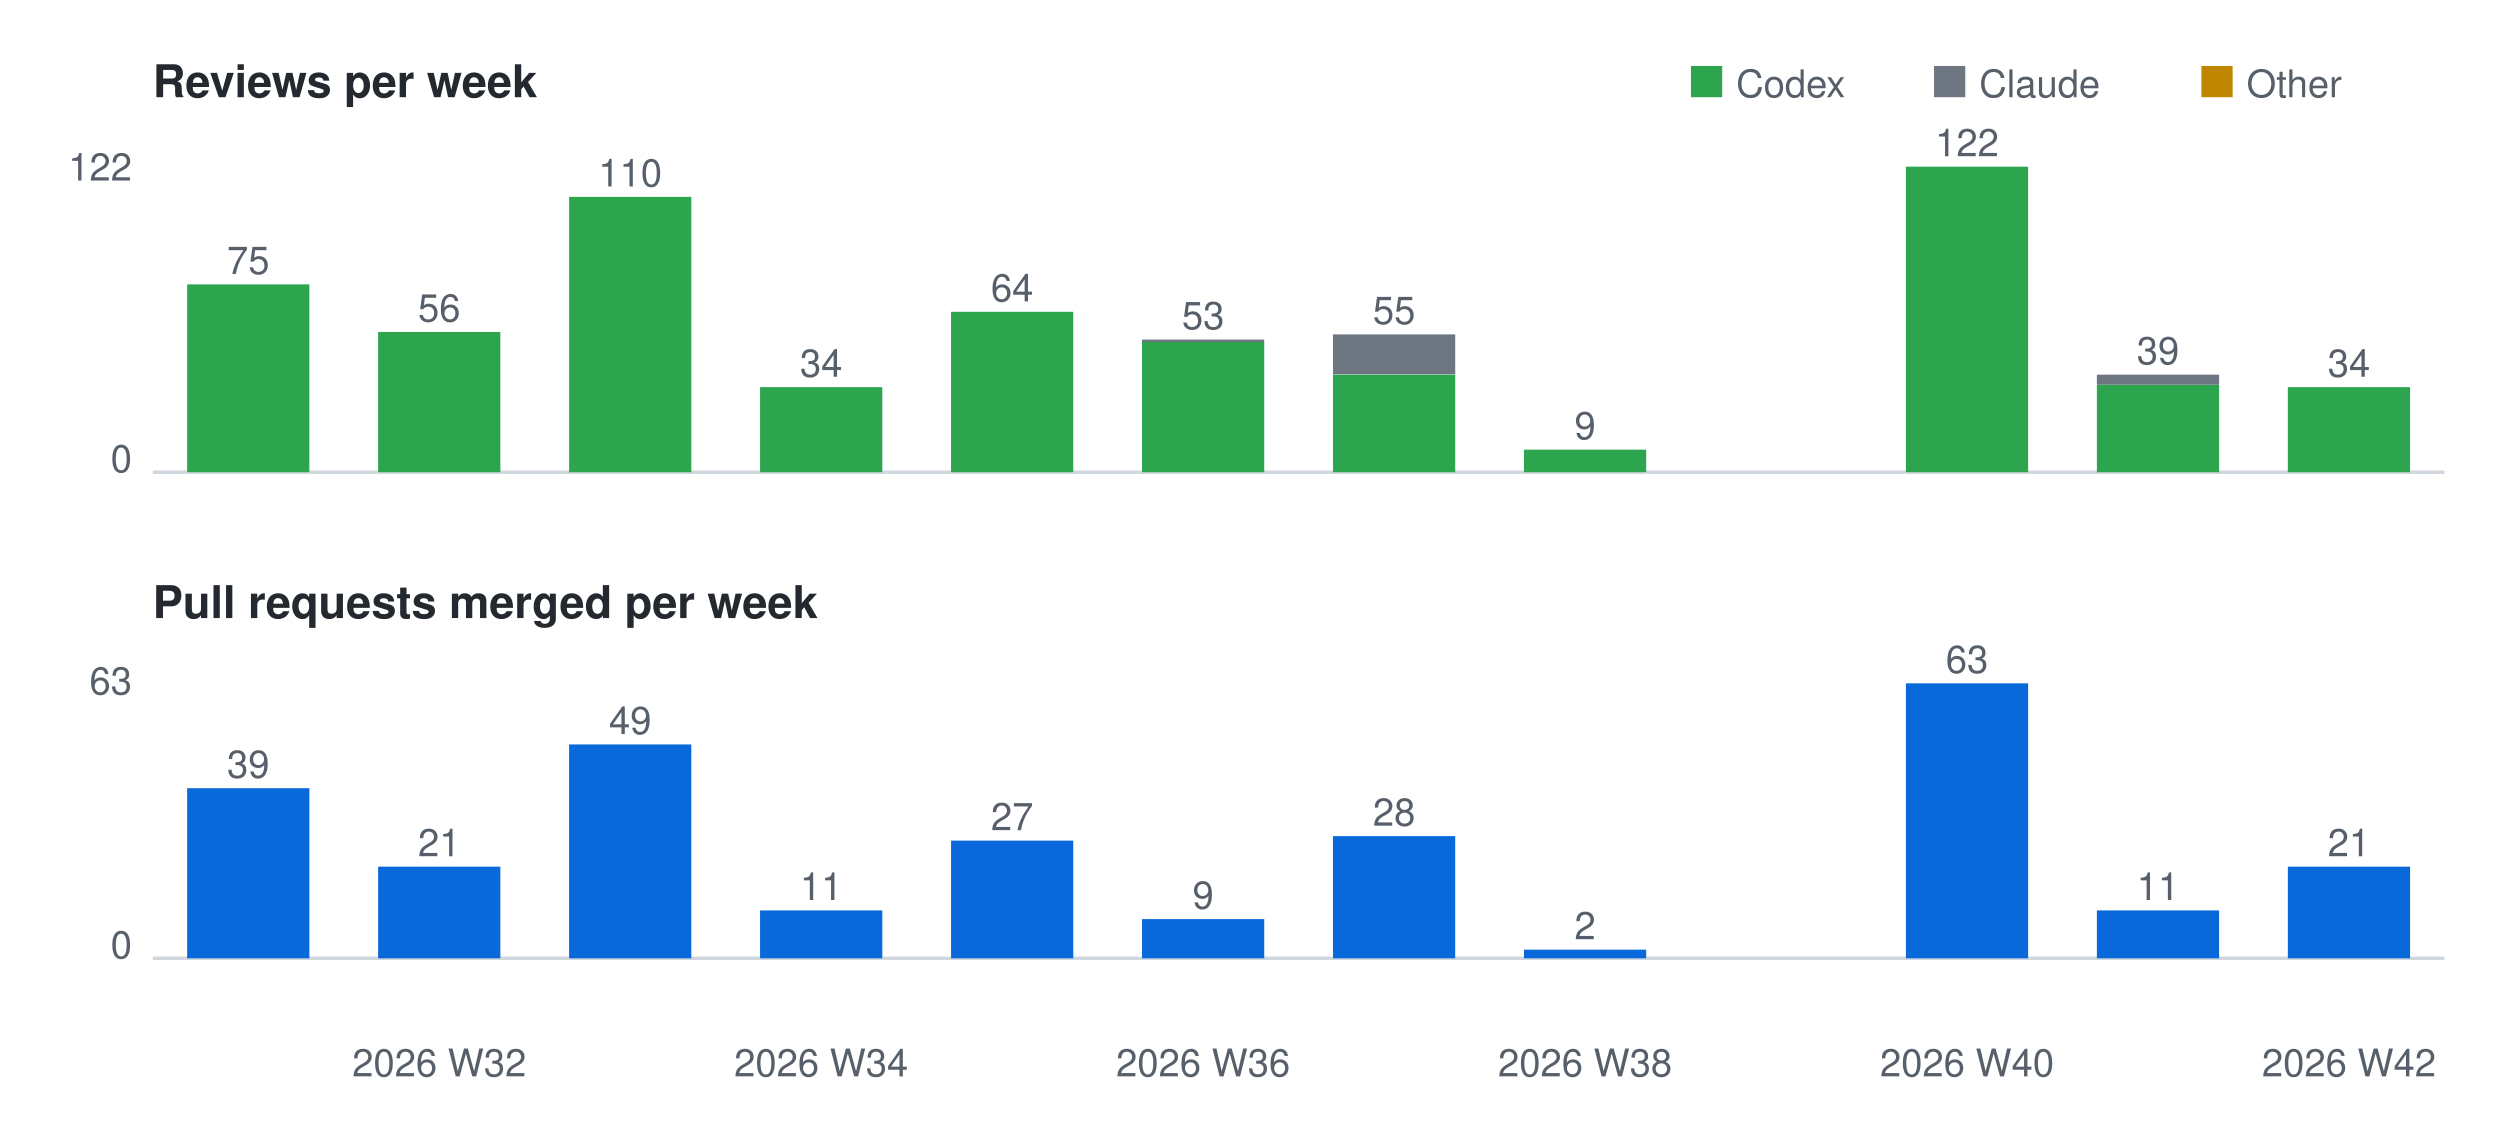
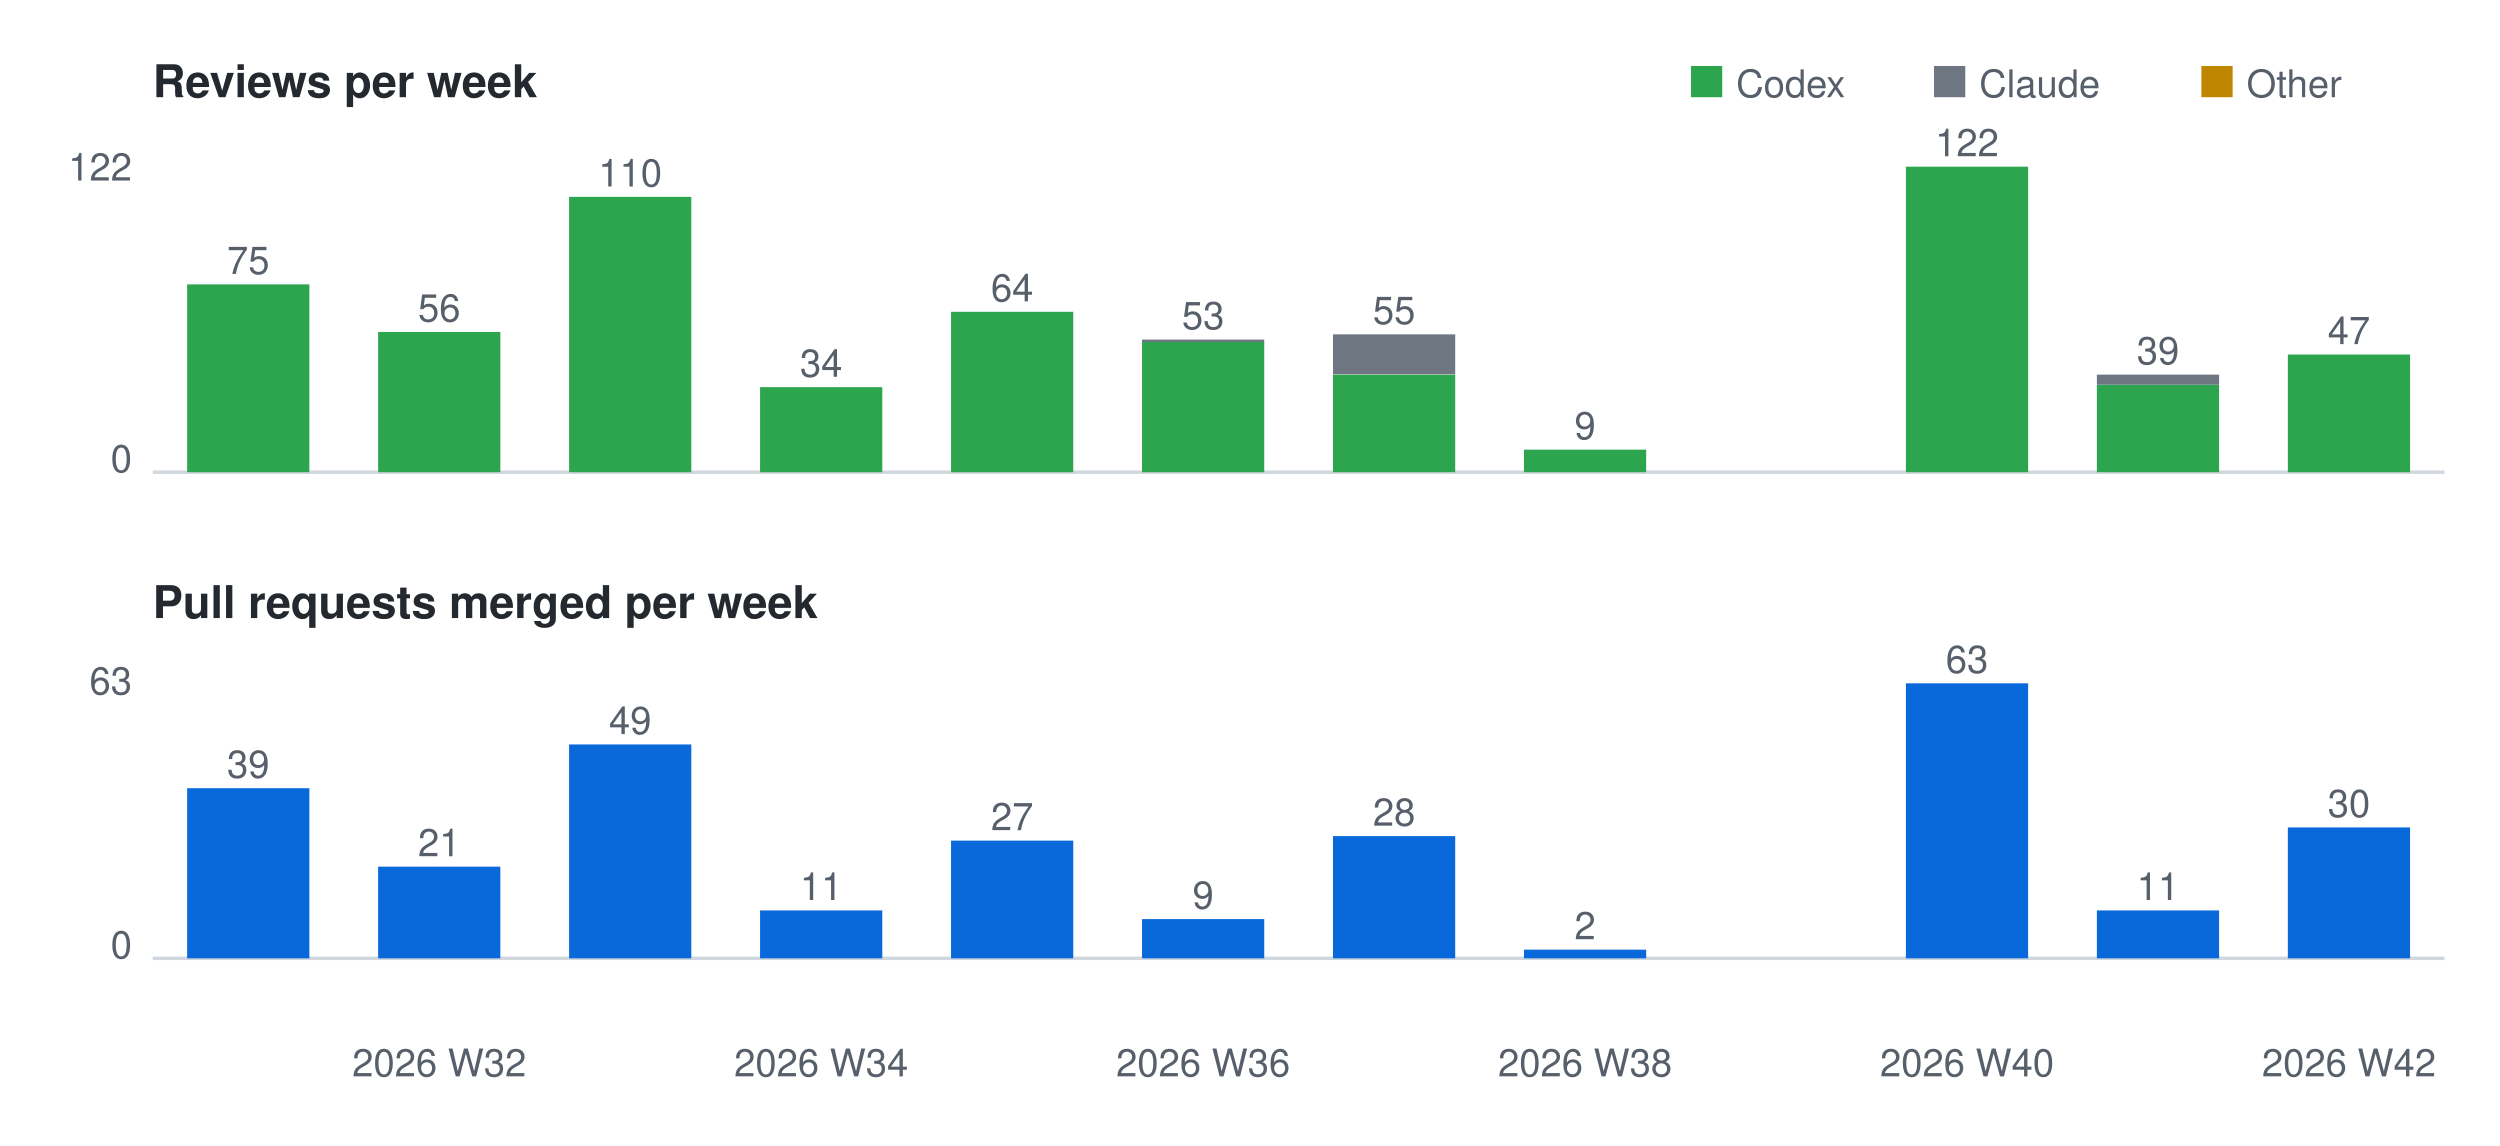
<svg xmlns="http://www.w3.org/2000/svg" width="720" height="330" viewBox="0 0 720 330" role="img" aria-label="Weekly reviews and merged pull requests">
  <style>text{font:11px -apple-system,Segoe UI,Helvetica,Arial,sans-serif;fill:#57606a}.t{font-size:13px;font-weight:600;fill:#24292f}.g{stroke:#d0d7de}.c{fill:#2da44e}.l{fill:#6e7781}.o{fill:#bf8700}.m{fill:#0969da}@media (prefers-color-scheme:dark){text{fill:#8b949e}.t{fill:#e6edf3}.g{stroke:#30363d}.c{fill:#3fb950}.l{fill:#8b949e}.o{fill:#d29922}.m{fill:#58a6ff}}</style>
  <text class="t" x="44" y="28">Reviews per week</text>
  <line class="g" x1="44" y1="136" x2="704" y2="136" />
  <text x="38" y="52" text-anchor="end">122</text>
  <text x="38" y="136" text-anchor="end">0</text>
  <rect class="c" x="53.9" y="81.9" width="35.2" height="54.1" />
  <text x="71.5" y="78.9" text-anchor="middle">75</text>
  <rect class="c" x="108.9" y="95.6" width="35.2" height="40.4" />
  <text x="126.5" y="92.6" text-anchor="middle">56</text>
  <rect class="c" x="163.9" y="56.7" width="35.2" height="79.3" />
  <text x="181.5" y="53.7" text-anchor="middle">110</text>
  <rect class="c" x="218.9" y="111.5" width="35.2" height="24.5" />
  <text x="236.5" y="108.5" text-anchor="middle">34</text>
  <rect class="c" x="273.9" y="89.8" width="35.2" height="46.2" />
  <text x="291.5" y="86.8" text-anchor="middle">64</text>
  <rect class="c" x="328.9" y="98.5" width="35.2" height="37.5" />
  <rect class="l" x="328.9" y="97.8" width="35.2" height="0.7" />
  <text x="346.5" y="94.8" text-anchor="middle">53</text>
  <rect class="c" x="383.9" y="107.9" width="35.2" height="28.1" />
  <rect class="l" x="383.9" y="96.3" width="35.2" height="11.5" />
  <text x="401.5" y="93.3" text-anchor="middle">55</text>
  <rect class="c" x="438.9" y="129.5" width="35.2" height="6.5" />
  <text x="456.5" y="126.5" text-anchor="middle">9</text>
  <rect class="c" x="548.9" y="48.0" width="35.2" height="88.0" />
  <text x="566.5" y="45.0" text-anchor="middle">122</text>
  <rect class="c" x="603.9" y="110.8" width="35.2" height="25.2" />
  <rect class="l" x="603.9" y="107.9" width="35.2" height="2.9" />
  <text x="621.5" y="104.9" text-anchor="middle">39</text>
-   <rect class="c" x="658.9" y="111.5" width="35.2" height="24.5" />
-   <text x="676.5" y="108.5" text-anchor="middle">34</text>
+   <rect class="c" x="658.9" y="102.1" width="35.2" height="33.9" />
+   <text x="676.5" y="99.1" text-anchor="middle">47</text>
  <rect class="o" x="634" y="19" width="9" height="9" />
  <text x="647" y="28">Other</text>
  <rect class="l" x="557" y="19" width="9" height="9" />
  <text x="570" y="28">Claude</text>
  <rect class="c" x="487" y="19" width="9" height="9" />
  <text x="500" y="28">Codex</text>
  <text class="t" x="44" y="178">Pull requests merged per week</text>
  <line class="g" x1="44" y1="276" x2="704" y2="276" />
  <text x="38" y="200" text-anchor="end">63</text>
  <text x="38" y="276" text-anchor="end">0</text>
  <rect class="m" x="53.9" y="227.0" width="35.2" height="49.0" />
  <text x="71.5" y="224.0" text-anchor="middle">39</text>
  <rect class="m" x="108.9" y="249.6" width="35.2" height="26.4" />
  <text x="126.5" y="246.6" text-anchor="middle">21</text>
  <rect class="m" x="163.9" y="214.4" width="35.2" height="61.6" />
  <text x="181.5" y="211.4" text-anchor="middle">49</text>
  <rect class="m" x="218.9" y="262.2" width="35.2" height="13.8" />
  <text x="236.5" y="259.2" text-anchor="middle">11</text>
  <rect class="m" x="273.9" y="242.1" width="35.2" height="33.9" />
  <text x="291.5" y="239.1" text-anchor="middle">27</text>
  <rect class="m" x="328.9" y="264.7" width="35.2" height="11.3" />
  <text x="346.5" y="261.7" text-anchor="middle">9</text>
  <rect class="m" x="383.9" y="240.8" width="35.2" height="35.2" />
  <text x="401.5" y="237.8" text-anchor="middle">28</text>
  <rect class="m" x="438.9" y="273.5" width="35.2" height="2.5" />
  <text x="456.5" y="270.5" text-anchor="middle">2</text>
  <rect class="m" x="548.9" y="196.8" width="35.2" height="79.2" />
  <text x="566.5" y="193.8" text-anchor="middle">63</text>
  <rect class="m" x="603.9" y="262.2" width="35.2" height="13.8" />
  <text x="621.5" y="259.2" text-anchor="middle">11</text>
-   <rect class="m" x="658.9" y="249.6" width="35.2" height="26.4" />
-   <text x="676.5" y="246.6" text-anchor="middle">21</text>
+   <rect class="m" x="658.9" y="238.3" width="35.2" height="37.7" />
+   <text x="676.5" y="235.3" text-anchor="middle">30</text>
  <text x="126.5" y="310" text-anchor="middle">2026 W32</text>
  <text x="236.5" y="310" text-anchor="middle">2026 W34</text>
  <text x="346.5" y="310" text-anchor="middle">2026 W36</text>
  <text x="456.5" y="310" text-anchor="middle">2026 W38</text>
  <text x="566.5" y="310" text-anchor="middle">2026 W40</text>
  <text x="676.5" y="310" text-anchor="middle">2026 W42</text>
</svg>
